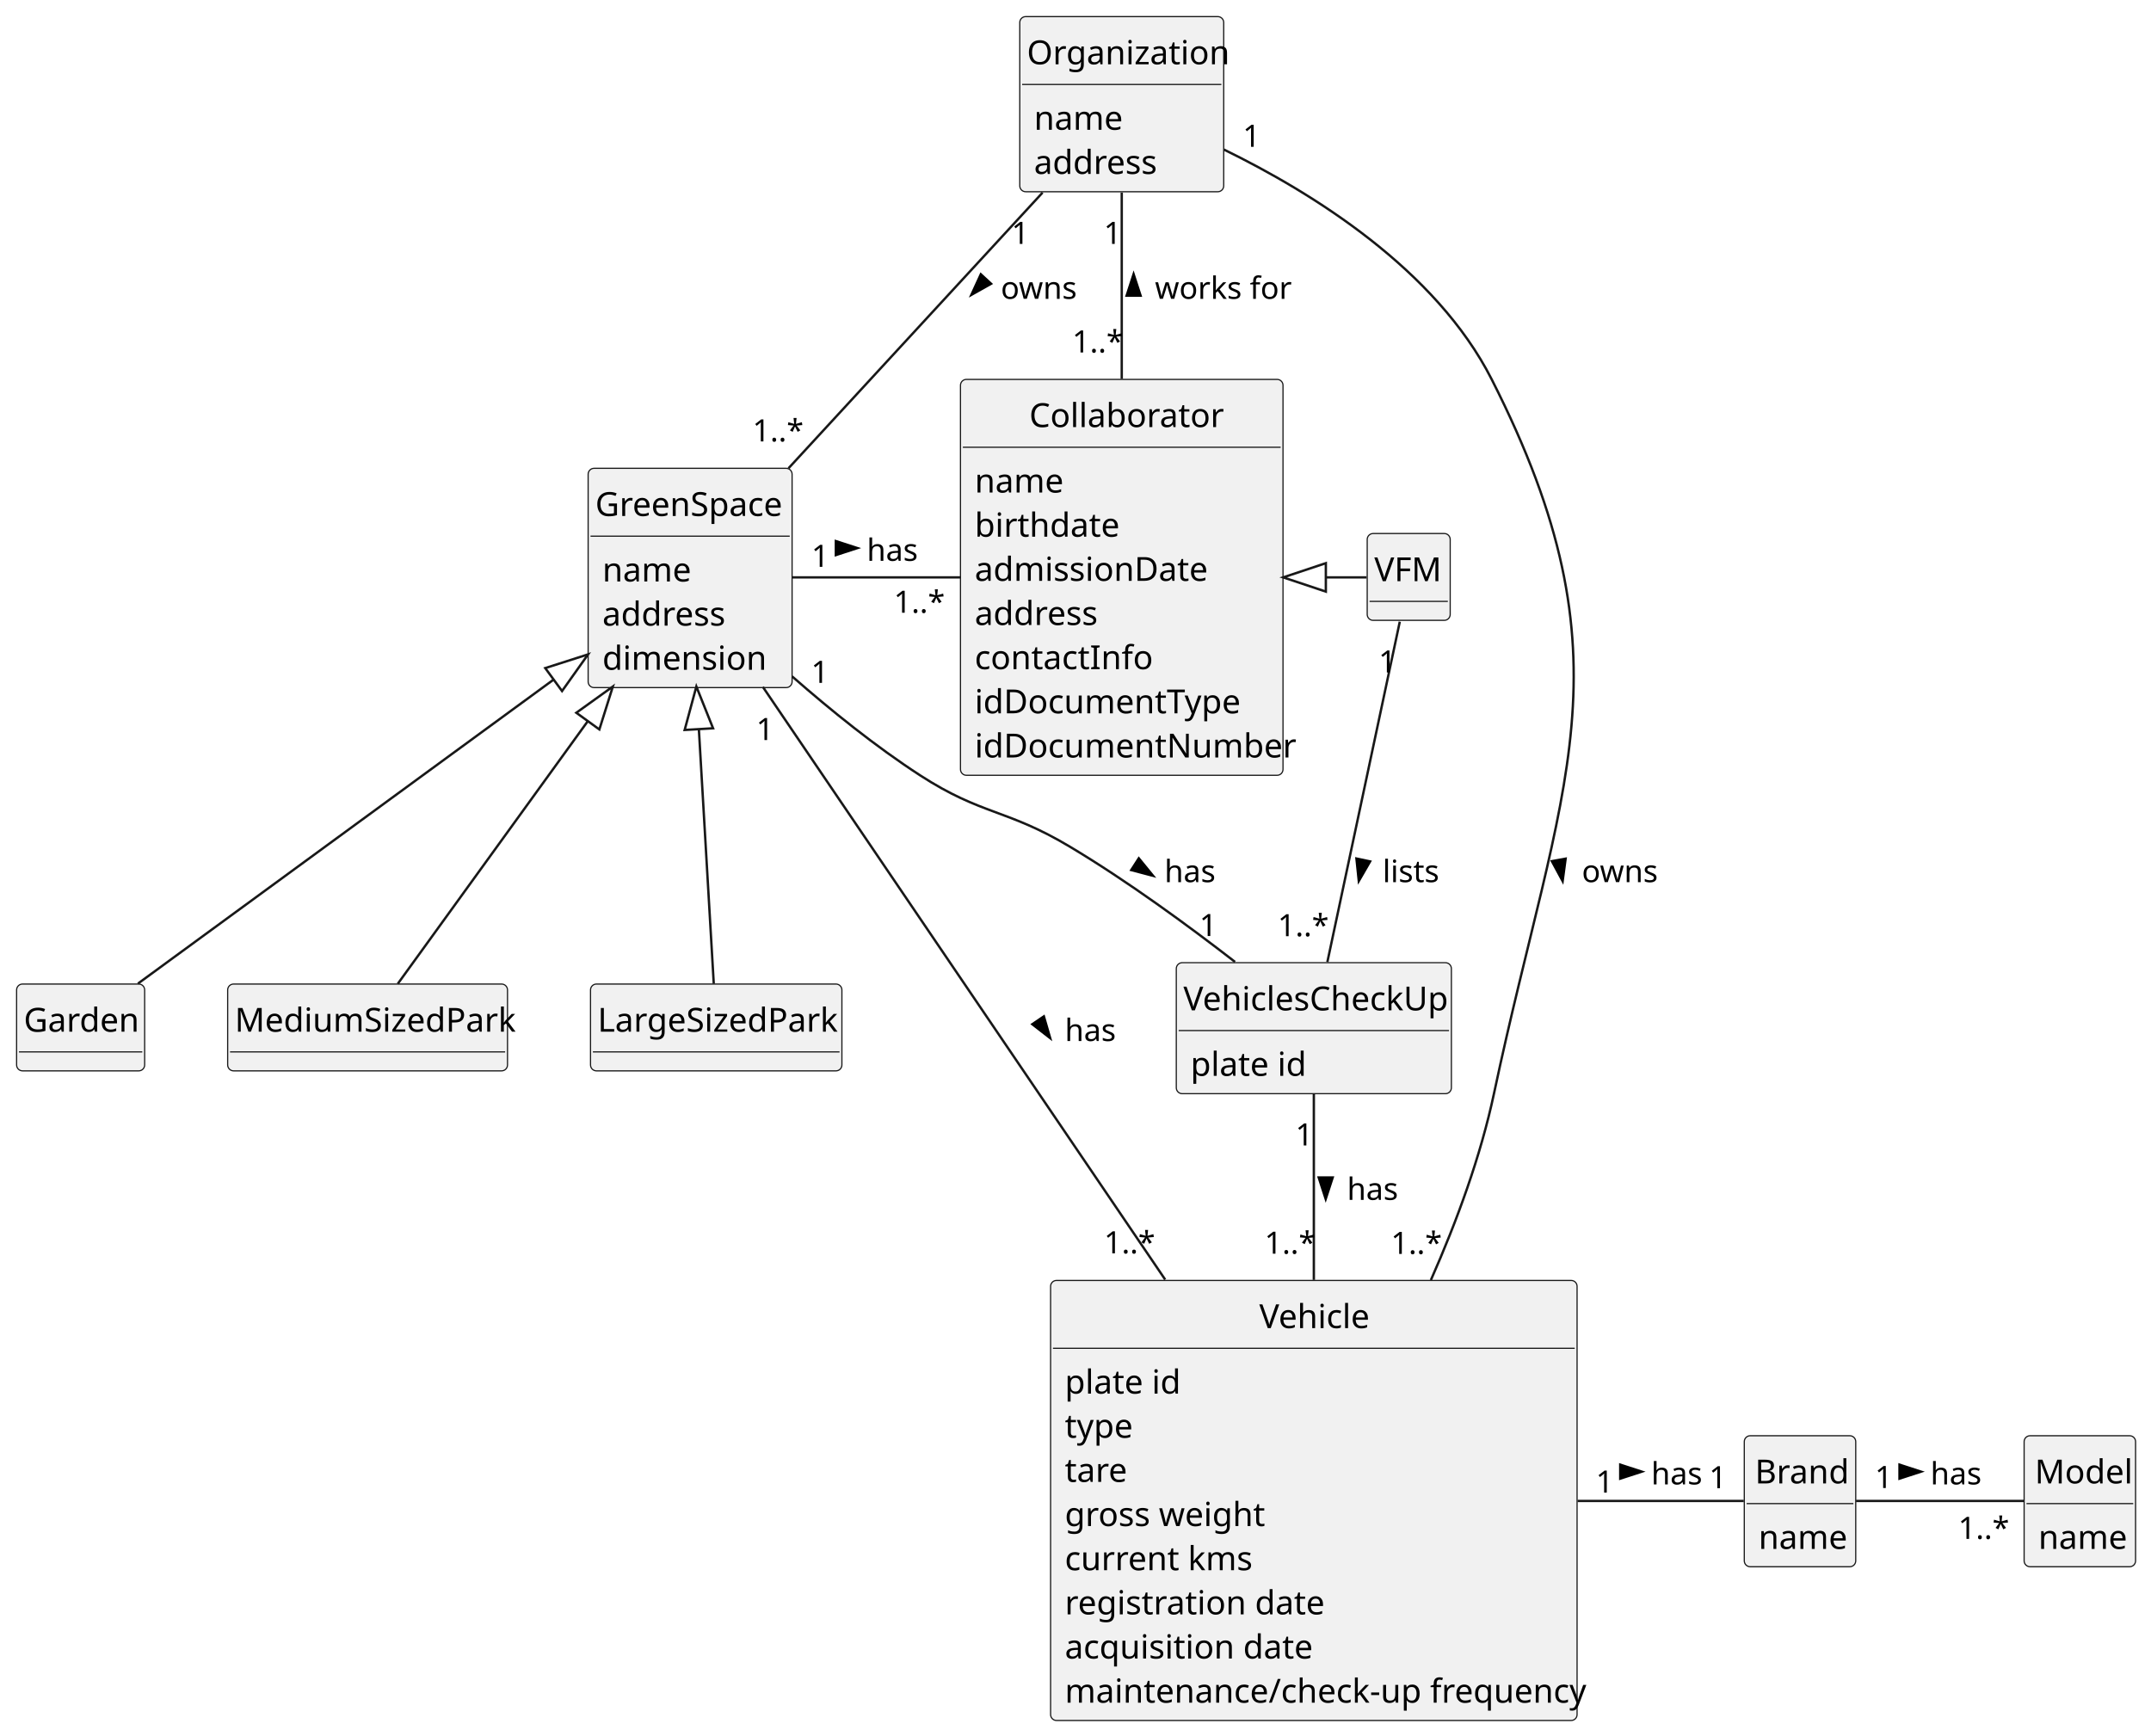
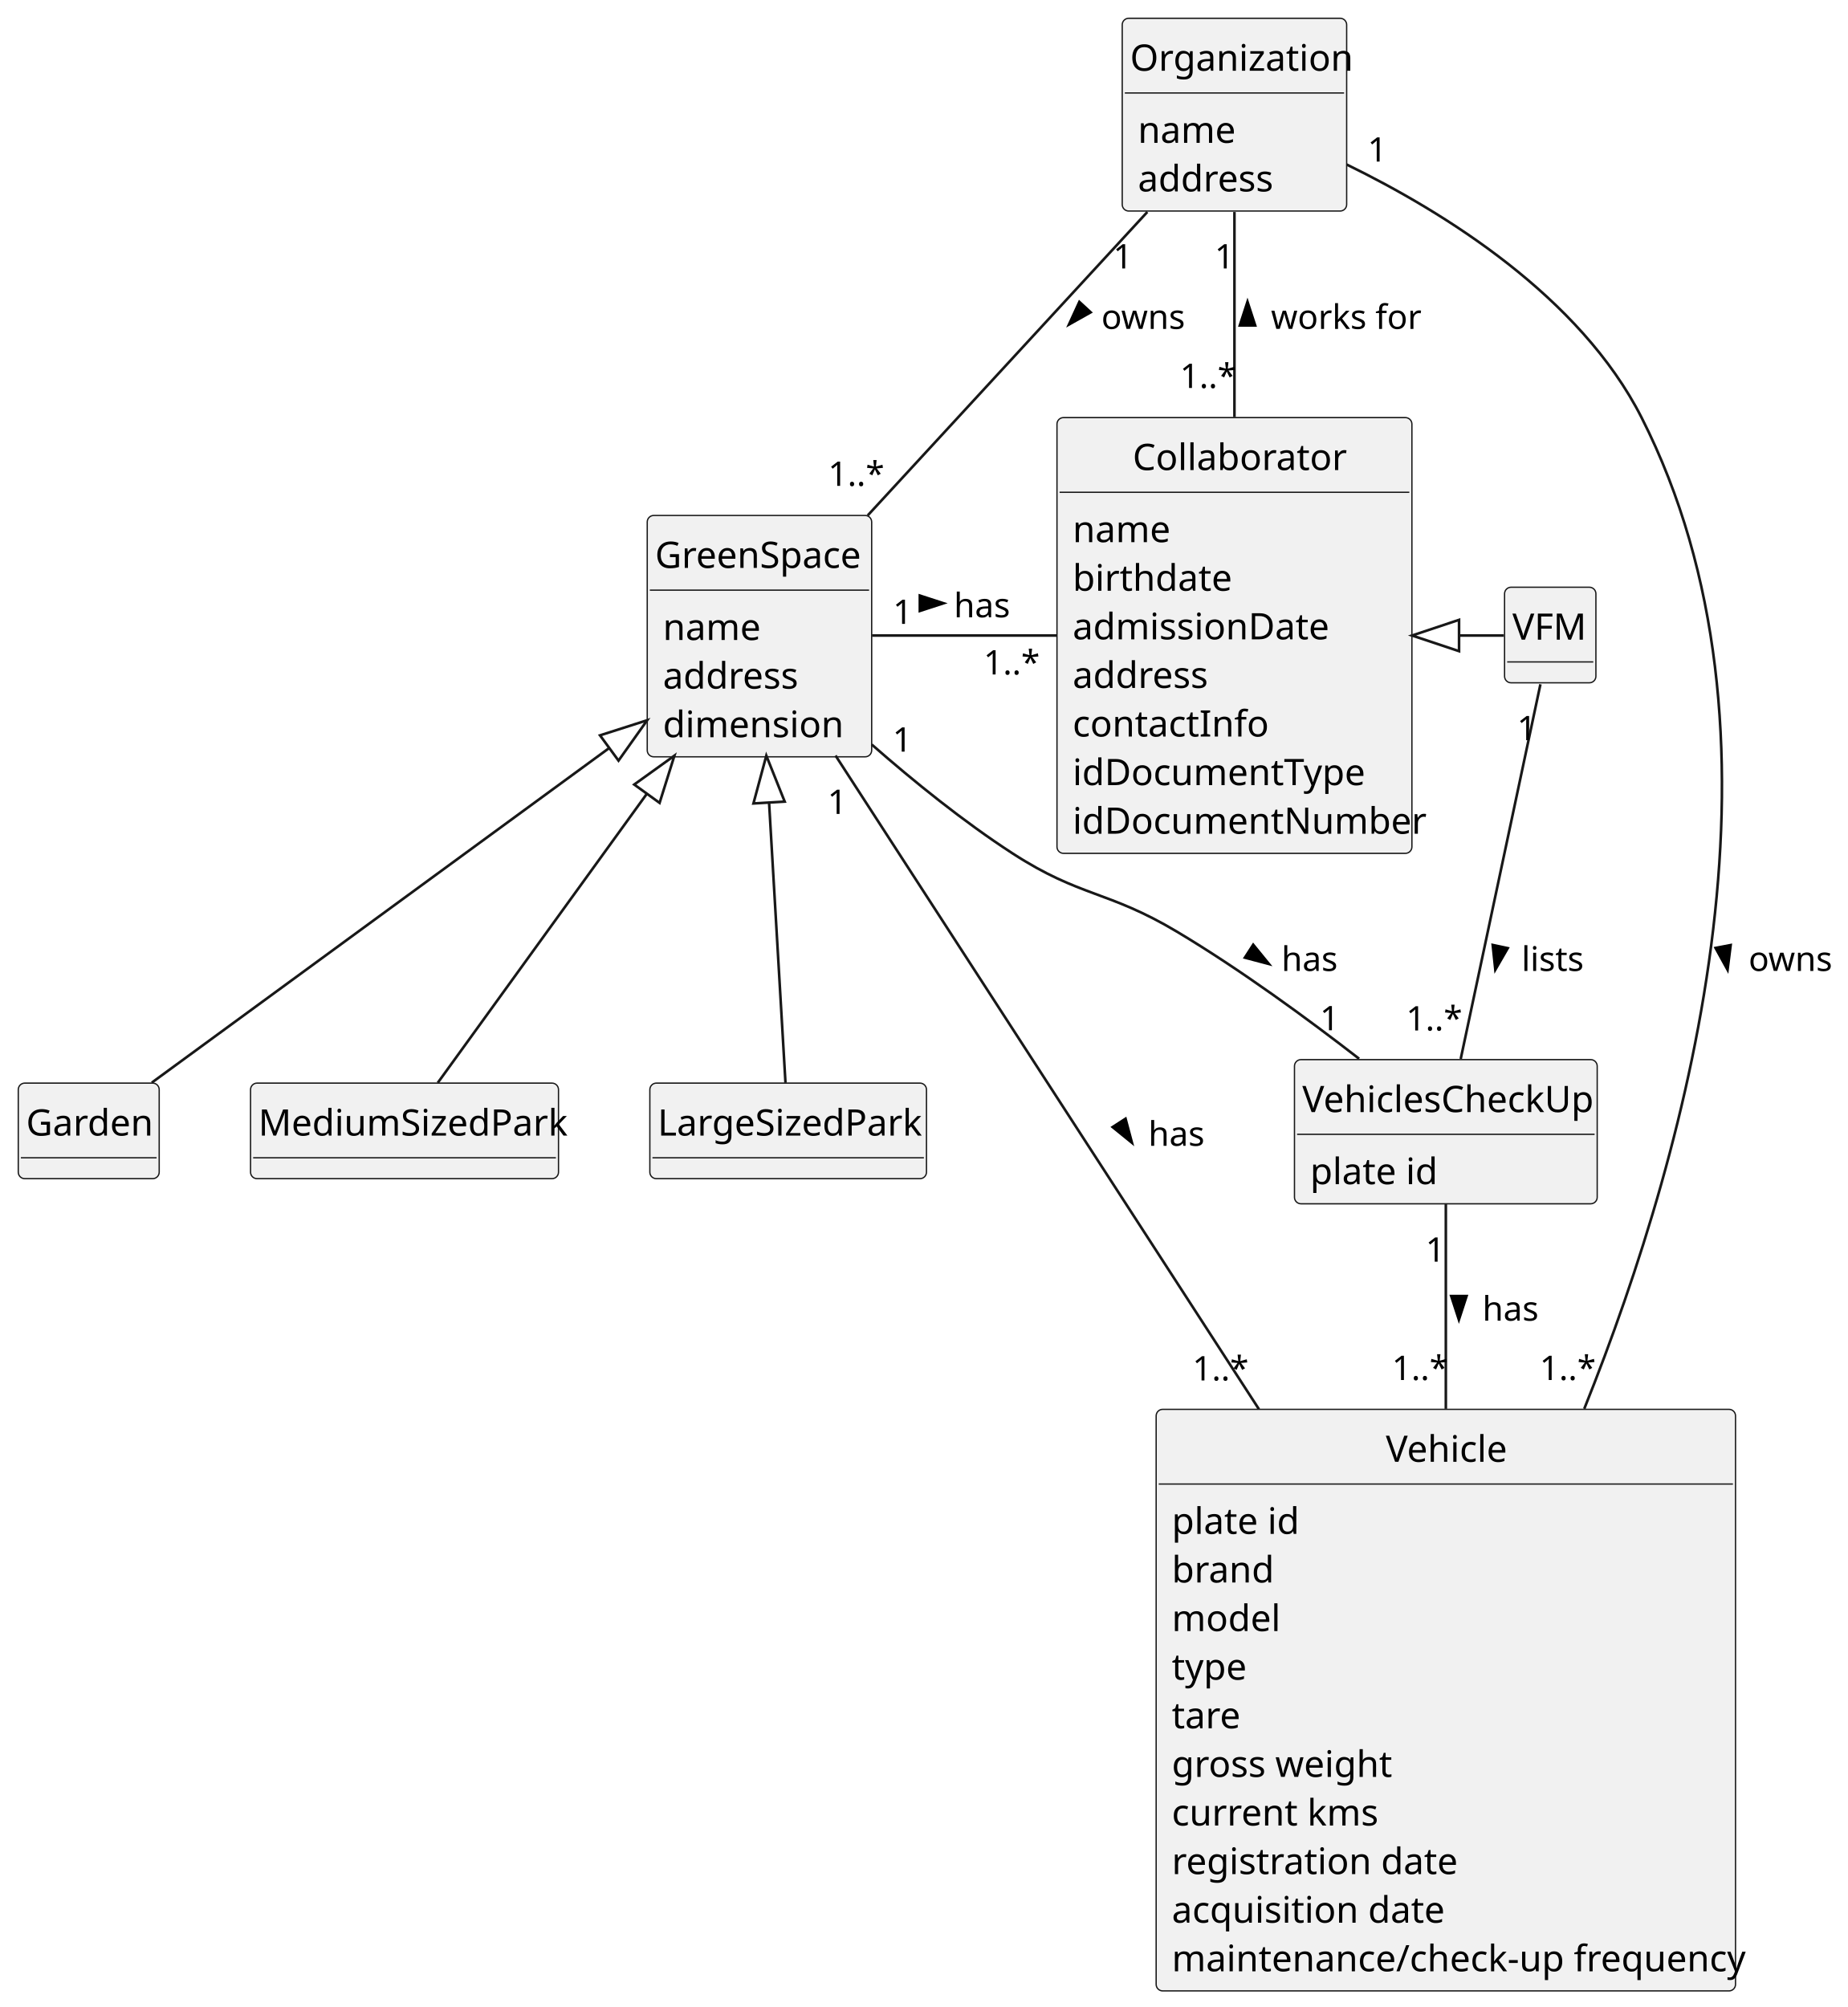
- <svg xmlns="http://www.w3.org/2000/svg" contentStyleType="text/css" height="732px" preserveAspectRatio="none" style="width:907px;height:732px;background:#FFFFFF;" version="1.1" viewBox="0 0 907 732" width="907px" zoomAndPan="magnify">
+ <svg xmlns="http://www.w3.org/2000/svg" contentStyleType="text/css" height="769px" preserveAspectRatio="none" style="width:708px;height:769px;background:#FFFFFF;" version="1.1" viewBox="0 0 708 769" width="708px" zoomAndPan="magnify">
  <defs />
  <g>
    <g id="elem_Collaborator">
      <rect codeLine="12" fill="#F1F1F1" height="166.969" id="Collaborator" rx="2.5" ry="2.5" style="stroke:#181818;stroke-width:0.5;" width="136" x="405" y="160" />
      <text fill="#000000" font-family="sans-serif" font-size="14" lengthAdjust="spacing" textLength="78" x="434" y="180.107">Collaborator</text>
      <line style="stroke:#181818;stroke-width:0.5;" x1="406" x2="540" y1="188.621" y2="188.621" />
      <text fill="#000000" font-family="sans-serif" font-size="14" lengthAdjust="spacing" textLength="35" x="411" y="207.728">name</text>
      <text fill="#000000" font-family="sans-serif" font-size="14" lengthAdjust="spacing" textLength="56" x="411" y="226.35">birthdate</text>
      <text fill="#000000" font-family="sans-serif" font-size="14" lengthAdjust="spacing" textLength="93" x="411" y="244.971">admissionDate</text>
      <text fill="#000000" font-family="sans-serif" font-size="14" lengthAdjust="spacing" textLength="51" x="411" y="263.592">address</text>
      <text fill="#000000" font-family="sans-serif" font-size="14" lengthAdjust="spacing" textLength="69" x="411" y="282.213">contactInfo</text>
      <text fill="#000000" font-family="sans-serif" font-size="14" lengthAdjust="spacing" textLength="107" x="411" y="300.834">idDocumentType</text>
      <text fill="#000000" font-family="sans-serif" font-size="14" lengthAdjust="spacing" textLength="124" x="411" y="319.455">idDocumentNumber</text>
    </g>
    <g id="elem_Organization">
      <rect codeLine="21" fill="#F1F1F1" height="73.863" id="Organization" rx="2.5" ry="2.5" style="stroke:#181818;stroke-width:0.5;" width="86" x="430" y="7" />
      <text fill="#000000" font-family="sans-serif" font-size="14" lengthAdjust="spacing" textLength="80" x="433" y="27.107">Organization</text>
      <line style="stroke:#181818;stroke-width:0.5;" x1="431" x2="515" y1="35.621" y2="35.621" />
      <text fill="#000000" font-family="sans-serif" font-size="14" lengthAdjust="spacing" textLength="35" x="436" y="54.728">name</text>
      <text fill="#000000" font-family="sans-serif" font-size="14" lengthAdjust="spacing" textLength="51" x="436" y="73.35">address</text>
    </g>
    <g id="elem_VFM">
      <rect codeLine="26" fill="#F1F1F1" height="36.621" id="VFM" rx="2.5" ry="2.5" style="stroke:#181818;stroke-width:0.5;" width="35" x="576.5" y="225" />
      <text fill="#000000" font-family="sans-serif" font-size="14" lengthAdjust="spacing" textLength="29" x="579.5" y="245.107">VFM</text>
      <line style="stroke:#181818;stroke-width:0.5;" x1="577.5" x2="610.5" y1="253.621" y2="253.621" />
    </g>
    <g id="elem_GreenSpace">
      <rect codeLine="31" fill="#F1F1F1" height="92.484" id="GreenSpace" rx="2.5" ry="2.5" style="stroke:#181818;stroke-width:0.5;" width="86" x="248" y="197.5" />
      <text fill="#000000" font-family="sans-serif" font-size="14" lengthAdjust="spacing" textLength="80" x="251" y="217.607">GreenSpace</text>
      <line style="stroke:#181818;stroke-width:0.5;" x1="249" x2="333" y1="226.121" y2="226.121" />
      <text fill="#000000" font-family="sans-serif" font-size="14" lengthAdjust="spacing" textLength="35" x="254" y="245.228">name</text>
      <text fill="#000000" font-family="sans-serif" font-size="14" lengthAdjust="spacing" textLength="51" x="254" y="263.85">address</text>
      <text fill="#000000" font-family="sans-serif" font-size="14" lengthAdjust="spacing" textLength="64" x="254" y="282.471">dimension</text>
    </g>
    <g id="elem_Garden">
      <rect codeLine="37" fill="#F1F1F1" height="36.621" id="Garden" rx="2.5" ry="2.5" style="stroke:#181818;stroke-width:0.5;" width="54" x="7" y="415" />
      <text fill="#000000" font-family="sans-serif" font-size="14" lengthAdjust="spacing" textLength="48" x="10" y="435.107">Garden</text>
      <line style="stroke:#181818;stroke-width:0.5;" x1="8" x2="60" y1="443.621" y2="443.621" />
    </g>
    <g id="elem_MediumSizedPark">
      <rect codeLine="41" fill="#F1F1F1" height="36.621" id="MediumSizedPark" rx="2.5" ry="2.5" style="stroke:#181818;stroke-width:0.5;" width="118" x="96" y="415" />
      <text fill="#000000" font-family="sans-serif" font-size="14" lengthAdjust="spacing" textLength="112" x="99" y="435.107">MediumSizedPark</text>
      <line style="stroke:#181818;stroke-width:0.5;" x1="97" x2="213" y1="443.621" y2="443.621" />
    </g>
    <g id="elem_LargeSizedPark">
      <rect codeLine="45" fill="#F1F1F1" height="36.621" id="LargeSizedPark" rx="2.5" ry="2.5" style="stroke:#181818;stroke-width:0.5;" width="106" x="249" y="415" />
      <text fill="#000000" font-family="sans-serif" font-size="14" lengthAdjust="spacing" textLength="100" x="252" y="435.107">LargeSizedPark</text>
      <line style="stroke:#181818;stroke-width:0.5;" x1="250" x2="354" y1="443.621" y2="443.621" />
    </g>
    <g id="elem_Vehicle">
-       <rect codeLine="48" fill="#F1F1F1" height="185.59" id="Vehicle" rx="2.5" ry="2.5" style="stroke:#181818;stroke-width:0.5;" width="222" x="443" y="540" />
+       <rect codeLine="48" fill="#F1F1F1" height="222.832" id="Vehicle" rx="2.5" ry="2.5" style="stroke:#181818;stroke-width:0.5;" width="222" x="443" y="540" />
      <text fill="#000000" font-family="sans-serif" font-size="14" lengthAdjust="spacing" textLength="46" x="531" y="560.107">Vehicle</text>
      <line style="stroke:#181818;stroke-width:0.5;" x1="444" x2="664" y1="568.621" y2="568.621" />
      <text fill="#000000" font-family="sans-serif" font-size="14" lengthAdjust="spacing" textLength="46" x="449" y="587.729">plate id</text>
-       <text fill="#000000" font-family="sans-serif" font-size="14" lengthAdjust="spacing" textLength="27" x="449" y="606.35">type</text>
-       <text fill="#000000" font-family="sans-serif" font-size="14" lengthAdjust="spacing" textLength="25" x="449" y="624.971">tare</text>
-       <text fill="#000000" font-family="sans-serif" font-size="14" lengthAdjust="spacing" textLength="79" x="449" y="643.592">gross weight</text>
-       <text fill="#000000" font-family="sans-serif" font-size="14" lengthAdjust="spacing" textLength="74" x="449" y="662.213">current kms</text>
-       <text fill="#000000" font-family="sans-serif" font-size="14" lengthAdjust="spacing" textLength="103" x="449" y="680.834">registration date</text>
-       <text fill="#000000" font-family="sans-serif" font-size="14" lengthAdjust="spacing" textLength="99" x="449" y="699.455">acquisition date</text>
-       <text fill="#000000" font-family="sans-serif" font-size="14" lengthAdjust="spacing" textLength="210" x="449" y="718.076">maintenance/check-up frequency</text>
+       <text fill="#000000" font-family="sans-serif" font-size="14" lengthAdjust="spacing" textLength="37" x="449" y="606.35">brand</text>
+       <text fill="#000000" font-family="sans-serif" font-size="14" lengthAdjust="spacing" textLength="38" x="449" y="624.971">model</text>
+       <text fill="#000000" font-family="sans-serif" font-size="14" lengthAdjust="spacing" textLength="27" x="449" y="643.592">type</text>
+       <text fill="#000000" font-family="sans-serif" font-size="14" lengthAdjust="spacing" textLength="25" x="449" y="662.213">tare</text>
+       <text fill="#000000" font-family="sans-serif" font-size="14" lengthAdjust="spacing" textLength="79" x="449" y="680.834">gross weight</text>
+       <text fill="#000000" font-family="sans-serif" font-size="14" lengthAdjust="spacing" textLength="74" x="449" y="699.455">current kms</text>
+       <text fill="#000000" font-family="sans-serif" font-size="14" lengthAdjust="spacing" textLength="103" x="449" y="718.076">registration date</text>
+       <text fill="#000000" font-family="sans-serif" font-size="14" lengthAdjust="spacing" textLength="99" x="449" y="736.697">acquisition date</text>
+       <text fill="#000000" font-family="sans-serif" font-size="14" lengthAdjust="spacing" textLength="210" x="449" y="755.318">maintenance/check-up frequency</text>
    </g>
    <g id="elem_VehiclesCheckUp">
-       <rect codeLine="59" fill="#F1F1F1" height="55.242" id="VehiclesCheckUp" rx="2.5" ry="2.5" style="stroke:#181818;stroke-width:0.5;" width="116" x="496" y="406" />
+       <rect codeLine="61" fill="#F1F1F1" height="55.242" id="VehiclesCheckUp" rx="2.5" ry="2.5" style="stroke:#181818;stroke-width:0.5;" width="116" x="496" y="406" />
      <text fill="#000000" font-family="sans-serif" font-size="14" lengthAdjust="spacing" textLength="110" x="499" y="426.107">VehiclesCheckUp</text>
      <line style="stroke:#181818;stroke-width:0.5;" x1="497" x2="611" y1="434.621" y2="434.621" />
      <text fill="#000000" font-family="sans-serif" font-size="14" lengthAdjust="spacing" textLength="46" x="502" y="453.728">plate id</text>
    </g>
-     <g id="elem_Brand">
-       <rect codeLine="63" fill="#F1F1F1" height="55.242" id="Brand" rx="2.5" ry="2.5" style="stroke:#181818;stroke-width:0.5;" width="47" x="735.5" y="605.5" />
-       <text fill="#000000" font-family="sans-serif" font-size="14" lengthAdjust="spacing" textLength="38" x="740" y="625.607">Brand</text>
-       <line style="stroke:#181818;stroke-width:0.5;" x1="736.5" x2="781.5" y1="634.121" y2="634.121" />
-       <text fill="#000000" font-family="sans-serif" font-size="14" lengthAdjust="spacing" textLength="35" x="741.5" y="653.229">name</text>
-     </g>
-     <g id="elem_Model">
-       <rect codeLine="67" fill="#F1F1F1" height="55.242" id="Model" rx="2.5" ry="2.5" style="stroke:#181818;stroke-width:0.5;" width="47" x="853.5" y="605.5" />
-       <text fill="#000000" font-family="sans-serif" font-size="14" lengthAdjust="spacing" textLength="38" x="858" y="625.607">Model</text>
-       <line style="stroke:#181818;stroke-width:0.5;" x1="854.5" x2="899.5" y1="634.121" y2="634.121" />
-       <text fill="#000000" font-family="sans-serif" font-size="14" lengthAdjust="spacing" textLength="35" x="859.5" y="653.229">name</text>
-     </g>
    <g id="link_Collaborator_VFM">
-       <path codeLine="71" d="M559.06,243.5 C570.78,243.5 564.5,243.5 576.22,243.5 " fill="none" id="Collaborator-backto-VFM" style="stroke:#181818;stroke-width:1.0;" />
+       <path codeLine="65" d="M559.06,243.5 C570.78,243.5 564.5,243.5 576.22,243.5 " fill="none" id="Collaborator-backto-VFM" style="stroke:#181818;stroke-width:1.0;" />
      <polygon fill="none" points="541.06,243.5,559.06,249.5,559.06,237.5,541.06,243.5" style="stroke:#181818;stroke-width:1.0;" />
    </g>
    <g id="link_VFM_VehiclesCheckUp">
-       <path codeLine="72" d="M590.24,262.19 C583.2,295.28 568,366.71 559.7,405.73 " fill="none" id="VFM-VehiclesCheckUp" style="stroke:#181818;stroke-width:1.0;" />
+       <path codeLine="66" d="M590.24,262.19 C583.2,295.28 568,366.71 559.7,405.73 " fill="none" id="VFM-VehiclesCheckUp" style="stroke:#181818;stroke-width:1.0;" />
      <polygon fill="#000000" points="572.96,371.536,577.716,363.301,571.967,362.077,572.96,371.536" style="stroke:#000000;stroke-width:1.0;" />
      <text fill="#000000" font-family="sans-serif" font-size="13" lengthAdjust="spacing" textLength="24" x="583" y="372.028">lists</text>
      <text fill="#000000" font-family="sans-serif" font-size="13" lengthAdjust="spacing" textLength="7" x="581.289" y="283.616">1</text>
      <text fill="#000000" font-family="sans-serif" font-size="13" lengthAdjust="spacing" textLength="20" x="538.759" y="394.83">1..*</text>
    </g>
    <g id="link_GreenSpace_Garden">
-       <path codeLine="73" d="M233.452,286.597 C179.012,326.417 101.63,383.03 58.16,414.82 " fill="none" id="GreenSpace-backto-Garden" style="stroke:#181818;stroke-width:1.0;" />
+       <path codeLine="67" d="M233.452,286.597 C179.012,326.417 101.63,383.03 58.16,414.82 " fill="none" id="GreenSpace-backto-Garden" style="stroke:#181818;stroke-width:1.0;" />
      <polygon fill="none" points="247.98,275.97,229.909,281.754,236.994,291.44,247.98,275.97" style="stroke:#181818;stroke-width:1.0;" />
    </g>
    <g id="link_GreenSpace_MediumSizedPark">
-       <path codeLine="74" d="M247.871,304.115 C218.801,344.305 188.29,386.49 167.74,414.88 " fill="none" id="GreenSpace-backto-MediumSizedPark" style="stroke:#181818;stroke-width:1.0;" />
+       <path codeLine="68" d="M247.871,304.115 C218.801,344.305 188.29,386.49 167.74,414.88 " fill="none" id="GreenSpace-backto-MediumSizedPark" style="stroke:#181818;stroke-width:1.0;" />
      <polygon fill="none" points="258.42,289.53,243.009,300.598,252.732,307.631,258.42,289.53" style="stroke:#181818;stroke-width:1.0;" />
    </g>
    <g id="link_GreenSpace_LargeSizedPark">
-       <path codeLine="75" d="M294.685,307.499 C297.045,347.689 299.31,386.49 300.97,414.88 " fill="none" id="GreenSpace-backto-LargeSizedPark" style="stroke:#181818;stroke-width:1.0;" />
+       <path codeLine="69" d="M294.685,307.499 C297.045,347.689 299.31,386.49 300.97,414.88 " fill="none" id="GreenSpace-backto-LargeSizedPark" style="stroke:#181818;stroke-width:1.0;" />
      <polygon fill="none" points="293.63,289.53,288.695,307.851,300.675,307.147,293.63,289.53" style="stroke:#181818;stroke-width:1.0;" />
    </g>
    <g id="link_GreenSpace_Collaborator">
-       <path codeLine="76" d="M334.13,243.5 C355.26,243.5 381.2,243.5 404.92,243.5 " fill="none" id="GreenSpace-Collaborator" style="stroke:#181818;stroke-width:1.0;" />
+       <path codeLine="70" d="M334.13,243.5 C355.26,243.5 381.2,243.5 404.92,243.5 " fill="none" id="GreenSpace-Collaborator" style="stroke:#181818;stroke-width:1.0;" />
      <polygon fill="#000000" points="361.5,231.145,352.455,228.207,352.455,234.084,361.5,231.145" style="stroke:#000000;stroke-width:1.0;" />
      <text fill="#000000" font-family="sans-serif" font-size="13" lengthAdjust="spacing" textLength="21" x="365.5" y="236.528">has</text>
      <text fill="#000000" font-family="sans-serif" font-size="13" lengthAdjust="spacing" textLength="7" x="342.144" y="239.051">1</text>
      <text fill="#000000" font-family="sans-serif" font-size="13" lengthAdjust="spacing" textLength="20" x="376.868" y="258.421">1..*</text>
    </g>
    <g id="link_VehiclesCheckUp_Vehicle">
-       <path codeLine="77" d="M554,461.14 C554,481.56 554,511.04 554,539.78 " fill="none" id="VehiclesCheckUp-Vehicle" style="stroke:#181818;stroke-width:1.0;" />
+       <path codeLine="71" d="M554,461.42 C554,481.55 554,510.54 554,539.79 " fill="none" id="VehiclesCheckUp-Vehicle" style="stroke:#181818;stroke-width:1.0;" />
      <polygon fill="#000000" points="559,505.646,561.939,496.6,556.061,496.6,559,505.646" style="stroke:#000000;stroke-width:1.0;" />
      <text fill="#000000" font-family="sans-serif" font-size="13" lengthAdjust="spacing" textLength="21" x="568" y="506.028">has</text>
-       <text fill="#000000" font-family="sans-serif" font-size="13" lengthAdjust="spacing" textLength="7" x="546.234" y="483.079">1</text>
-       <text fill="#000000" font-family="sans-serif" font-size="13" lengthAdjust="spacing" textLength="20" x="533.203" y="528.73">1..*</text>
+       <text fill="#000000" font-family="sans-serif" font-size="13" lengthAdjust="spacing" textLength="7" x="546.234" y="483.421">1</text>
+       <text fill="#000000" font-family="sans-serif" font-size="13" lengthAdjust="spacing" textLength="20" x="533.328" y="528.757">1..*</text>
    </g>
    <g id="link_GreenSpace_Vehicle">
-       <path codeLine="78" d="M321.68,289.71 C363.08,350.7 437.79,460.77 491.31,539.64 " fill="none" id="GreenSpace-Vehicle" style="stroke:#181818;stroke-width:1.0;" />
-       <polygon fill="#000000" points="442.808,437.783,440.16,428.648,435.297,431.949,442.808,437.783" style="stroke:#000000;stroke-width:1.0;" />
-       <text fill="#000000" font-family="sans-serif" font-size="13" lengthAdjust="spacing" textLength="21" x="449" y="439.028">has</text>
-       <text fill="#000000" font-family="sans-serif" font-size="13" lengthAdjust="spacing" textLength="7" x="318.842" y="312.101">1</text>
-       <text fill="#000000" font-family="sans-serif" font-size="13" lengthAdjust="spacing" textLength="20" x="465.517" y="528.579">1..*</text>
+       <path codeLine="72" d="M320.15,289.5 C359,349.48 429.05,457.61 482.38,539.94 " fill="none" id="GreenSpace-Vehicle" style="stroke:#181818;stroke-width:1.0;" />
+       <polygon fill="#000000" points="433.718,437.842,431.267,428.653,426.334,431.848,433.718,437.842" style="stroke:#000000;stroke-width:1.0;" />
+       <text fill="#000000" font-family="sans-serif" font-size="13" lengthAdjust="spacing" textLength="21" x="440" y="439.028">has</text>
+       <text fill="#000000" font-family="sans-serif" font-size="13" lengthAdjust="spacing" textLength="7" x="317.078" y="311.859">1</text>
+       <text fill="#000000" font-family="sans-serif" font-size="13" lengthAdjust="spacing" textLength="20" x="456.896" y="528.917">1..*</text>
    </g>
    <g id="link_Organization_GreenSpace">
-       <path codeLine="79" d="M439.62,81.22 C409.45,113.96 364.92,162.28 332.48,197.49 " fill="none" id="Organization-GreenSpace" style="stroke:#181818;stroke-width:1.0;" />
+       <path codeLine="73" d="M439.62,81.22 C409.45,113.96 364.92,162.28 332.48,197.49 " fill="none" id="Organization-GreenSpace" style="stroke:#181818;stroke-width:1.0;" />
      <polygon fill="#000000" points="409.612,124.323,417.902,119.662,413.58,115.679,409.612,124.323" style="stroke:#000000;stroke-width:1.0;" />
      <text fill="#000000" font-family="sans-serif" font-size="13" lengthAdjust="spacing" textLength="30" x="422" y="126.028">owns</text>
      <text fill="#000000" font-family="sans-serif" font-size="13" lengthAdjust="spacing" textLength="7" x="426.512" y="102.856">1</text>
      <text fill="#000000" font-family="sans-serif" font-size="13" lengthAdjust="spacing" textLength="20" x="317.3" y="186.157">1..*</text>
    </g>
    <g id="link_Organization_Collaborator">
-       <path codeLine="80" d="M473,81.22 C473,103.27 473,132.39 473,159.81 " fill="none" id="Organization-Collaborator" style="stroke:#181818;stroke-width:1.0;" />
+       <path codeLine="74" d="M473,81.22 C473,103.27 473,132.39 473,159.81 " fill="none" id="Organization-Collaborator" style="stroke:#181818;stroke-width:1.0;" />
      <polygon fill="#000000" points="478,115.645,475.061,124.691,480.939,124.691,478,115.645" style="stroke:#000000;stroke-width:1.0;" />
      <text fill="#000000" font-family="sans-serif" font-size="13" lengthAdjust="spacing" textLength="52" x="487" y="126.028">works for</text>
      <text fill="#000000" font-family="sans-serif" font-size="13" lengthAdjust="spacing" textLength="7" x="465.42" y="102.856">1</text>
      <text fill="#000000" font-family="sans-serif" font-size="13" lengthAdjust="spacing" textLength="20" x="452.109" y="148.642">1..*</text>
    </g>
    <g id="link_GreenSpace_VehiclesCheckUp">
-       <path codeLine="81" d="M334.01,285.26 C350.21,299.46 369.26,314.86 388,327 C414.03,343.86 424.38,341.1 451,357 C475.36,371.55 501.11,390.43 520.77,405.67 " fill="none" id="GreenSpace-VehiclesCheckUp" style="stroke:#181818;stroke-width:1.0;" />
+       <path codeLine="75" d="M334.01,285.26 C350.21,299.46 369.26,314.86 388,327 C414.03,343.86 424.38,341.1 451,357 C475.36,371.55 501.11,390.43 520.77,405.67 " fill="none" id="GreenSpace-VehiclesCheckUp" style="stroke:#181818;stroke-width:1.0;" />
      <polygon fill="#000000" points="486.202,369.355,480.193,361.983,477.008,366.924,486.202,369.355" style="stroke:#000000;stroke-width:1.0;" />
      <text fill="#000000" font-family="sans-serif" font-size="13" lengthAdjust="spacing" textLength="21" x="491" y="372.028">has</text>
      <text fill="#000000" font-family="sans-serif" font-size="13" lengthAdjust="spacing" textLength="7" x="342.004" y="287.988">1</text>
      <text fill="#000000" font-family="sans-serif" font-size="13" lengthAdjust="spacing" textLength="7" x="505.735" y="394.757">1</text>
    </g>
-     <g id="link_Vehicle_Brand">
-       <path codeLine="82" d="M665.2,633 C691.74,633 717.5,633 735.29,633 " fill="none" id="Vehicle-Brand" style="stroke:#181818;stroke-width:1.0;" />
-       <polygon fill="#000000" points="692.25,620.645,683.205,617.707,683.205,623.584,692.25,620.645" style="stroke:#000000;stroke-width:1.0;" />
-       <text fill="#000000" font-family="sans-serif" font-size="13" lengthAdjust="spacing" textLength="21" x="696.25" y="626.028">has</text>
-       <text fill="#000000" font-family="sans-serif" font-size="13" lengthAdjust="spacing" textLength="7" x="672.906" y="629.481">1</text>
-       <text fill="#000000" font-family="sans-serif" font-size="13" lengthAdjust="spacing" textLength="7" x="720.637" y="627.645">1</text>
-     </g>
-     <g id="link_Brand_Model">
-       <path codeLine="83" d="M782.6,633 C803.18,633 832.88,633 853.45,633 " fill="none" id="Brand-Model" style="stroke:#181818;stroke-width:1.0;" />
-       <polygon fill="#000000" points="810,620.645,800.955,617.707,800.955,623.584,810,620.645" style="stroke:#000000;stroke-width:1.0;" />
-       <text fill="#000000" font-family="sans-serif" font-size="13" lengthAdjust="spacing" textLength="21" x="814" y="626.028">has</text>
-       <text fill="#000000" font-family="sans-serif" font-size="13" lengthAdjust="spacing" textLength="7" x="790.561" y="627.539">1</text>
-       <text fill="#000000" font-family="sans-serif" font-size="13" lengthAdjust="spacing" textLength="20" x="825.692" y="649">1..*</text>
-     </g>
    <g id="link_Organization_Vehicle">
-       <path codeLine="84" d="M516.02,63.04 C553.52,81.36 605.47,113.65 629,160 C689.56,279.28 657.77,330.14 630,461 C624.37,487.54 614.33,514.95 603.35,539.86 " fill="none" id="Organization-Vehicle" style="stroke:#181818;stroke-width:1.0;" />
-       <polygon fill="#000000" points="658.901,371.564,660.162,362.137,654.38,363.196,658.901,371.564" style="stroke:#000000;stroke-width:1.0;" />
-       <text fill="#000000" font-family="sans-serif" font-size="13" lengthAdjust="spacing" textLength="30" x="667" y="372.028">owns</text>
+       <path codeLine="76" d="M516.02,63.04 C553.52,81.36 605.47,113.65 629,160 C689.94,280.02 648.55,436.26 607.04,539.79 " fill="none" id="Organization-Vehicle" style="stroke:#181818;stroke-width:1.0;" />
+       <polygon fill="#000000" points="661.938,371.557,663.128,362.121,657.355,363.223,661.938,371.557" style="stroke:#000000;stroke-width:1.0;" />
+       <text fill="#000000" font-family="sans-serif" font-size="13" lengthAdjust="spacing" textLength="30" x="670" y="372.028">owns</text>
      <text fill="#000000" font-family="sans-serif" font-size="13" lengthAdjust="spacing" textLength="7" x="524.016" y="61.917">1</text>
-       <text fill="#000000" font-family="sans-serif" font-size="13" lengthAdjust="spacing" textLength="20" x="586.486" y="528.817">1..*</text>
+       <text fill="#000000" font-family="sans-serif" font-size="13" lengthAdjust="spacing" textLength="20" x="589.932" y="528.757">1..*</text>
    </g>
  </g>
</svg>
